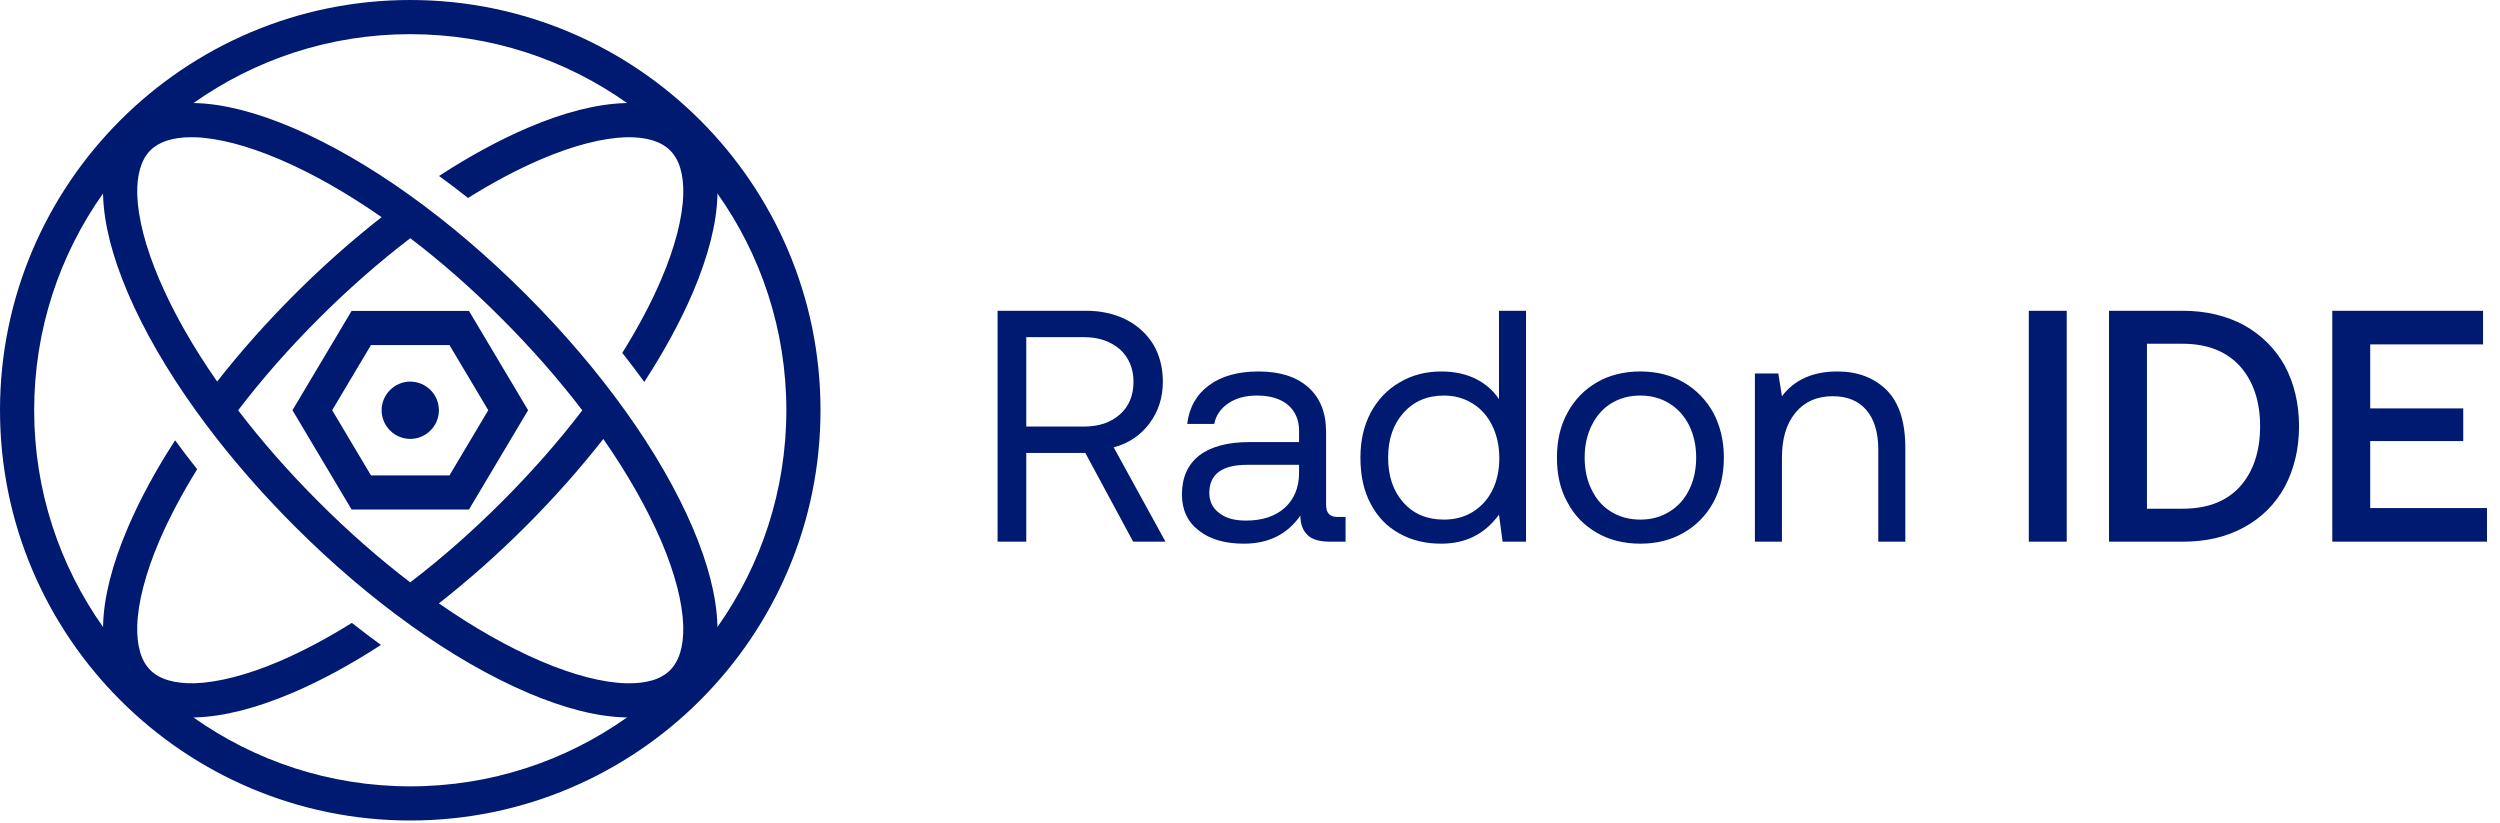
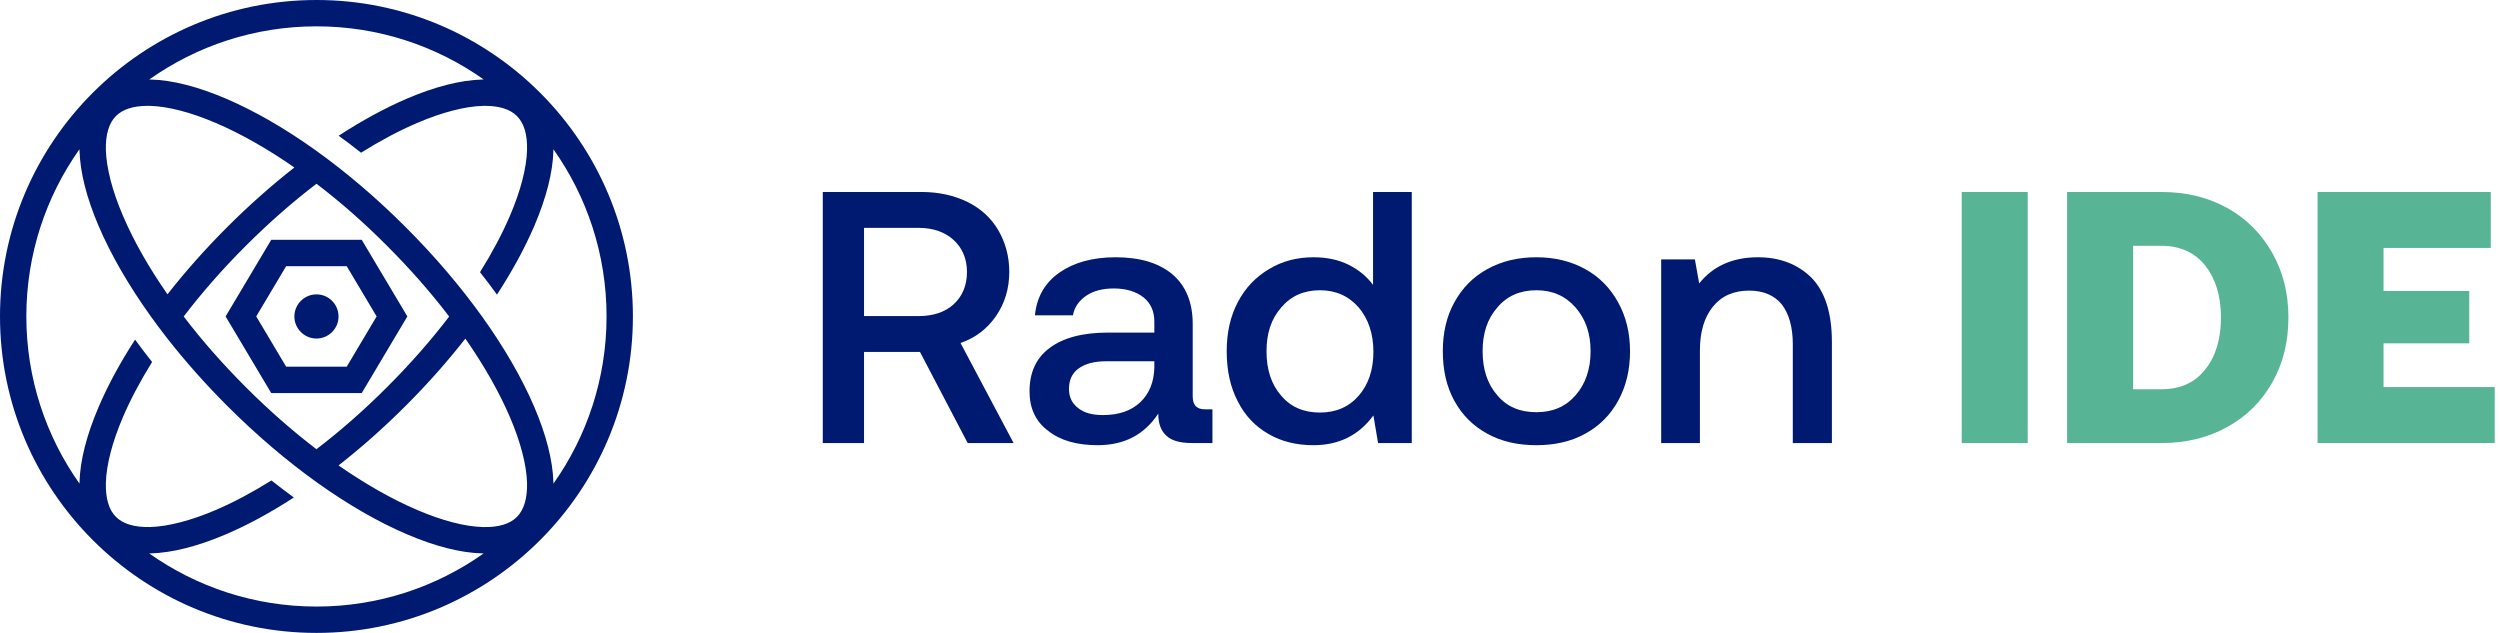
- <svg xmlns="http://www.w3.org/2000/svg" width="970" height="319" viewBox="0 0 970 319" fill="none">
-   <path d="M170.293 159.191C170.293 165.293 165.293 170.293 159.191 170.293C153.089 170.293 148.064 165.293 148.064 159.191C148.064 153.089 153.063 148.064 159.191 148.064C165.319 148.064 170.293 153.063 170.293 159.191ZM318.357 159.165C318.357 246.953 246.953 318.357 159.191 318.357C71.43 318.357 0 246.953 0 159.165C0 71.378 71.404 0 159.191 0C246.978 0 318.357 71.404 318.357 159.165ZM53.252 75.455C53.534 84.582 56.482 96.017 61.815 108.452C67.225 121.169 74.865 134.552 84.249 148.038C93.222 136.578 103.299 125.22 114.246 114.272C125.194 103.324 136.603 93.222 148.064 84.249C134.578 74.865 121.194 67.251 108.452 61.815C95.915 56.457 84.505 53.508 75.429 53.252H74.173C67.045 53.252 61.738 54.969 58.328 58.354C54.79 61.918 53.072 67.686 53.252 75.455ZM265.105 242.902C264.823 233.774 261.874 222.365 256.541 209.905C251.08 197.188 243.466 183.804 234.082 170.318C225.108 181.779 215.032 193.162 204.085 204.11C193.111 215.084 181.753 225.134 170.293 234.108C183.779 243.491 197.162 251.106 209.905 256.541C222.416 261.9 233.851 264.874 242.927 265.105C250.696 265.31 256.413 263.618 260.003 260.028C263.567 256.439 265.284 250.67 265.105 242.902ZM225.929 159.217C216.776 147.192 206.264 135.219 194.701 123.656C183.189 112.093 171.216 101.581 159.191 92.428C147.167 101.606 135.168 112.118 123.63 123.656C112.067 135.193 101.581 147.167 92.402 159.191C101.555 171.216 112.067 183.163 123.63 194.726C135.168 206.289 147.141 216.776 159.165 225.954C171.19 216.776 183.163 206.264 194.701 194.726C206.238 183.189 216.75 171.241 225.929 159.217ZM243.286 278.36C243.055 278.386 242.799 278.36 242.568 278.36C231.672 278.078 218.929 274.848 204.674 268.746C175.574 256.311 143.449 233.338 114.246 204.11C103.299 193.162 93.222 181.779 84.249 170.344C81.352 166.626 78.557 162.909 75.891 159.191C64.815 143.731 55.867 128.322 49.611 113.682C43.56 99.53 40.33 86.787 39.996 75.814C39.996 75.557 39.996 75.327 39.971 75.07C23.152 98.837 13.255 127.861 13.255 159.165C13.255 190.47 23.152 219.493 39.996 243.286V242.594C40.279 231.698 43.509 218.955 49.611 204.7C54.303 193.726 60.482 182.343 67.943 170.831C70.66 174.574 73.532 178.318 76.506 182.061C70.635 191.547 65.661 200.88 61.789 209.905C56.457 222.442 53.483 233.851 53.252 242.927C53.072 250.696 54.764 256.465 58.328 260.003C61.918 263.567 67.661 265.259 75.455 265.105C84.582 264.823 95.992 261.874 108.452 256.567C117.528 252.67 126.963 247.645 136.526 241.671C140.295 244.645 144.039 247.491 147.807 250.234C136.193 257.772 124.707 264.028 113.657 268.746C99.504 274.796 86.762 278.027 75.814 278.36C75.557 278.386 75.301 278.386 75.07 278.386C98.863 295.205 127.886 305.101 159.191 305.101C190.496 305.101 219.519 295.205 243.286 278.36ZM278.36 242.568V243.286C295.205 219.493 305.101 190.47 305.101 159.165C305.101 127.861 295.205 98.837 278.36 75.07C278.386 75.301 278.36 75.557 278.36 75.788C278.078 86.685 274.822 99.427 268.746 113.682C263.951 124.835 257.618 136.449 249.978 148.192C247.26 144.423 244.414 140.654 241.44 136.911C247.491 127.245 252.593 117.682 256.541 108.452C261.9 95.94 264.848 84.505 265.105 75.429C265.31 67.686 263.592 61.943 260.003 58.354C256.439 54.79 250.721 53.098 242.902 53.252C233.774 53.534 222.339 56.482 209.905 61.815C200.726 65.738 191.24 70.789 181.599 76.814C177.856 73.84 174.113 70.994 170.344 68.276C182.01 60.687 193.573 54.38 204.674 49.611C218.827 43.56 231.569 40.33 242.543 39.996C242.799 39.996 243.055 39.996 243.286 39.971C219.519 23.152 190.496 13.255 159.191 13.255C127.886 13.255 98.863 23.152 75.07 39.996C75.301 39.971 75.557 39.996 75.788 39.996C86.659 40.279 99.401 43.535 113.657 49.611C142.782 62.071 174.882 85.044 204.085 114.272C233.338 143.526 256.311 175.626 268.746 204.7C274.796 218.852 278.027 231.595 278.36 242.568ZM204.905 159.165L181.958 120.63H136.424L113.477 159.165L136.424 197.701H181.958L204.905 159.165ZM128.886 159.165L143.936 133.886H174.395L189.445 159.165L174.395 184.445H143.936L128.886 159.165Z" fill="#001A72" />
-   <path d="M421.364 120.578C427.252 120.578 432.372 121.73 436.98 124.034C441.46 126.338 444.916 129.538 447.476 133.634C449.908 137.73 451.188 142.594 451.188 148.098C451.188 154.37 449.396 159.746 445.94 164.354C442.484 168.962 437.876 172.034 432.116 173.57L452.212 210.178H439.668L421.108 175.746H398.196V210.178H387.06V120.578H421.364ZM398.196 165.506H420.468C426.356 165.506 430.964 163.97 434.548 160.77C438.004 157.698 439.796 153.474 439.796 148.098C439.796 142.978 438.004 138.754 434.548 135.554C430.964 132.482 426.356 130.818 420.596 130.818H398.196V165.506ZM522.08 200.578V210.178H516.32C512.096 210.178 509.152 209.41 507.36 207.618C505.568 205.954 504.544 203.394 504.544 200.066C499.424 207.362 492.128 210.946 482.656 210.946C475.36 210.946 469.472 209.282 465.12 205.826C460.768 202.498 458.592 197.762 458.592 191.874C458.592 185.346 460.768 180.354 465.248 176.77C469.728 173.314 476.256 171.522 484.832 171.522H504.032V167.042C504.032 162.818 502.496 159.49 499.68 157.058C496.864 154.754 492.896 153.474 487.776 153.474C483.168 153.474 479.456 154.498 476.512 156.546C473.568 158.594 471.776 161.154 471.136 164.482H460.64C461.408 158.082 464.224 153.09 469.088 149.506C473.952 145.922 480.352 144.13 488.288 144.13C496.608 144.13 503.008 146.178 507.616 150.274C512.224 154.37 514.528 160.13 514.528 167.682V195.842C514.528 199.042 515.936 200.578 518.88 200.578H522.08ZM504.032 180.354H483.808C474.08 180.354 469.216 184.066 469.216 191.234C469.216 194.562 470.496 197.122 473.056 199.042C475.616 201.09 479.072 201.986 483.424 201.986C489.824 201.986 494.816 200.322 498.528 196.994C502.112 193.666 504.032 189.186 504.032 183.554V180.354ZM592.101 120.578V210.178H583.013L581.605 199.682C576.101 207.234 568.677 210.946 559.205 210.946C553.061 210.946 547.685 209.666 542.949 206.978C538.213 204.418 534.501 200.578 531.813 195.458C529.125 190.466 527.845 184.45 527.845 177.538C527.845 171.01 529.125 165.25 531.813 160.13C534.501 155.138 538.213 151.17 543.077 148.354C547.813 145.538 553.189 144.13 559.205 144.13C564.453 144.13 568.933 145.154 572.773 147.074C576.485 148.994 579.429 151.554 581.605 154.882V120.578H592.101ZM571.365 198.658C574.693 196.61 577.253 193.794 579.045 190.21C580.837 186.626 581.733 182.402 581.733 177.794C581.733 173.186 580.837 168.962 579.045 165.25C577.253 161.538 574.693 158.594 571.365 156.546C568.037 154.498 564.325 153.474 560.229 153.474C553.701 153.474 548.453 155.778 544.485 160.258C540.517 164.738 538.597 170.498 538.597 177.538C538.597 184.706 540.517 190.466 544.485 194.946C548.453 199.426 553.701 201.602 560.229 201.602C564.325 201.602 568.037 200.706 571.365 198.658ZM619.583 206.722C614.719 203.906 610.879 200.066 608.191 194.946C605.375 189.954 604.095 184.194 604.095 177.538C604.095 171.01 605.375 165.25 608.191 160.13C610.879 155.138 614.719 151.17 619.583 148.354C624.447 145.538 630.079 144.13 636.479 144.13C642.751 144.13 648.383 145.538 653.247 148.354C658.111 151.17 661.951 155.138 664.767 160.13C667.455 165.25 668.863 171.01 668.863 177.538C668.863 184.194 667.455 189.954 664.767 194.946C661.951 200.066 658.111 203.906 653.247 206.722C648.383 209.538 642.751 210.946 636.479 210.946C630.079 210.946 624.447 209.538 619.583 206.722ZM647.743 198.53C651.071 196.482 653.631 193.666 655.423 189.954C657.215 186.37 658.111 182.146 658.111 177.538C658.111 172.93 657.215 168.834 655.423 165.122C653.631 161.538 651.071 158.594 647.743 156.546C644.415 154.498 640.703 153.474 636.479 153.474C632.127 153.474 628.415 154.498 625.087 156.546C621.759 158.594 619.327 161.538 617.535 165.122C615.743 168.834 614.847 172.93 614.847 177.538C614.847 182.146 615.743 186.37 617.535 189.954C619.327 193.666 621.759 196.482 625.087 198.53C628.415 200.578 632.127 201.602 636.479 201.602C640.703 201.602 644.415 200.578 647.743 198.53ZM731.971 151.298C736.835 156.162 739.267 163.586 739.267 173.826V210.178H728.771V174.466C728.771 167.81 727.235 162.69 724.163 159.106C721.091 155.522 716.739 153.73 711.107 153.73C704.963 153.73 700.099 155.906 696.643 160.13C693.059 164.482 691.395 170.242 691.395 177.538V210.178H680.899V144.898H689.987L691.395 153.73C696.259 147.33 703.427 144.13 712.899 144.13C720.835 144.13 727.107 146.562 731.971 151.298ZM787.173 120.578H801.893V210.178H787.173V120.578ZM818.298 120.578H846.842C855.93 120.578 863.866 122.498 870.778 126.21C877.562 130.05 882.81 135.298 886.522 141.954C890.106 148.738 892.026 156.546 892.026 165.378C892.026 174.21 890.106 182.018 886.522 188.802C882.81 195.586 877.562 200.834 870.778 204.546C863.866 208.386 855.93 210.178 846.842 210.178H818.298V120.578ZM846.842 197.378C856.442 197.378 863.866 194.562 869.114 188.802C874.234 183.042 876.922 175.234 876.922 165.378C876.922 155.65 874.234 147.842 869.114 142.082C863.866 136.322 856.442 133.378 846.842 133.378H833.018V197.378H846.842ZM904.923 120.578H963.419V133.634H919.643V158.466H955.739V171.138H919.643V197.122H964.955V210.178H904.923V120.578Z" fill="#001A72" />
+ <svg xmlns="http://www.w3.org/2000/svg" width="158" height="40" viewBox="0 0 158 40" fill="none">
+   <path d="M21.396 20.002C21.396 20.768 20.768 21.396 20.002 21.396C19.235 21.396 18.604 20.768 18.604 20.002C18.604 19.235 19.232 18.604 20.002 18.604C20.771 18.604 21.396 19.232 21.396 20.002ZM40 19.998C40 31.028 31.028 40 20.002 40C8.975 40 0 31.028 0 19.998C0 8.968 8.972 0 20.002 0C31.032 0 40 8.972 40 19.998ZM6.691 9.481C6.726 10.627 7.097 12.064 7.767 13.627C8.446 15.224 9.406 16.906 10.585 18.6C11.713 17.16 12.979 15.733 14.354 14.358C15.73 12.982 17.164 11.713 18.604 10.585C16.909 9.406 15.227 8.45 13.627 7.767C12.051 7.093 10.618 6.723 9.477 6.691H9.319C8.424 6.691 7.757 6.907 7.329 7.332C6.884 7.78 6.668 8.504 6.691 9.481ZM33.309 30.519C33.274 29.373 32.903 27.939 32.233 26.373C31.547 24.776 30.59 23.094 29.411 21.4C28.284 22.84 27.018 24.27 25.642 25.645C24.264 27.024 22.836 28.287 21.396 29.415C23.091 30.593 24.773 31.55 26.373 32.233C27.946 32.907 29.382 33.28 30.523 33.309C31.499 33.335 32.217 33.122 32.668 32.671C33.116 32.22 33.332 31.495 33.309 30.519ZM28.387 20.005C27.237 18.494 25.916 16.99 24.463 15.537C23.017 14.084 21.512 12.763 20.002 11.613C18.491 12.766 16.983 14.087 15.534 15.537C14.081 16.986 12.763 18.491 11.61 20.002C12.76 21.512 14.081 23.014 15.534 24.466C16.983 25.919 18.488 27.237 19.998 28.39C21.509 27.237 23.014 25.916 24.463 24.466C25.913 23.017 27.234 21.516 28.387 20.005ZM30.568 34.975C30.539 34.978 30.507 34.975 30.478 34.975C29.108 34.939 27.507 34.533 25.716 33.767C22.06 32.204 18.024 29.318 14.354 25.645C12.979 24.27 11.713 22.84 10.585 21.403C10.222 20.936 9.87 20.469 9.535 20.002C8.144 18.059 7.019 16.123 6.233 14.284C5.473 12.505 5.067 10.904 5.025 9.526C5.025 9.493 5.025 9.464 5.022 9.432C2.909 12.418 1.665 16.065 1.665 19.998C1.665 23.932 2.909 27.578 5.025 30.568V30.481C5.061 29.112 5.467 27.511 6.233 25.72C6.823 24.341 7.599 22.91 8.537 21.464C8.878 21.934 9.239 22.405 9.613 22.875C8.875 24.067 8.25 25.24 7.764 26.373C7.093 27.949 6.72 29.382 6.691 30.523C6.668 31.499 6.881 32.224 7.329 32.668C7.78 33.116 8.501 33.328 9.481 33.309C10.627 33.274 12.061 32.903 13.627 32.236C14.767 31.747 15.952 31.115 17.154 30.365C17.627 30.738 18.098 31.096 18.571 31.441C17.112 32.388 15.669 33.174 14.28 33.767C12.502 34.527 10.901 34.933 9.526 34.975C9.493 34.978 9.461 34.978 9.432 34.978C12.422 37.091 16.068 38.334 20.002 38.334C23.935 38.334 27.581 37.091 30.568 34.975ZM34.975 30.478V30.568C37.091 27.578 38.334 23.932 38.334 19.998C38.334 16.065 37.091 12.418 34.975 9.432C34.978 9.461 34.975 9.493 34.975 9.522C34.939 10.892 34.53 12.492 33.767 14.284C33.164 15.685 32.368 17.144 31.409 18.62C31.067 18.146 30.709 17.672 30.336 17.202C31.096 15.988 31.737 14.786 32.233 13.627C32.907 12.054 33.277 10.618 33.309 9.477C33.335 8.504 33.119 7.783 32.668 7.332C32.22 6.884 31.502 6.671 30.519 6.691C29.373 6.726 27.936 7.097 26.373 7.767C25.22 8.26 24.028 8.894 22.817 9.651C22.347 9.278 21.877 8.92 21.403 8.579C22.869 7.625 24.322 6.833 25.716 6.233C27.495 5.473 29.096 5.067 30.474 5.025C30.507 5.025 30.539 5.025 30.568 5.022C27.581 2.909 23.935 1.665 20.002 1.665C16.068 1.665 12.422 2.909 9.432 5.025C9.461 5.022 9.493 5.025 9.522 5.025C10.888 5.061 12.489 5.47 14.28 6.233C17.94 7.799 21.973 10.685 25.642 14.358C29.318 18.033 32.204 22.067 33.767 25.72C34.527 27.498 34.933 29.099 34.975 30.478ZM25.745 19.998L22.862 15.157H17.141L14.258 19.998L17.141 24.84H22.862L25.745 19.998ZM16.194 19.998L18.085 16.822H21.912L23.803 19.998L21.912 23.175H18.085L16.194 19.998Z" fill="#001A72" />
+   <path d="M58.256 12.133C59.344 12.133 60.319 12.36 61.157 12.768C61.973 13.176 62.631 13.765 63.084 14.536C63.537 15.307 63.787 16.191 63.787 17.188C63.787 18.253 63.492 19.183 62.948 19.976C62.381 20.792 61.633 21.359 60.704 21.676L64.059 28H61.157L58.143 22.243H54.607V28H52V12.133H58.256ZM54.607 19.976H58.052C58.981 19.976 59.729 19.727 60.273 19.228C60.817 18.729 61.112 18.049 61.112 17.188C61.112 16.349 60.817 15.669 60.273 15.171C59.729 14.672 58.981 14.4 58.052 14.4H54.607V19.976Z" fill="#001A72" />
+   <path d="M76.626 25.869V28H75.334C74.563 28 74.019 27.841 73.702 27.524C73.362 27.207 73.203 26.753 73.203 26.141C72.319 27.479 71.05 28.136 69.372 28.136C68.058 28.136 67.015 27.841 66.244 27.229C65.451 26.64 65.066 25.801 65.066 24.736C65.066 23.557 65.474 22.628 66.335 21.993C67.174 21.359 68.398 21.019 70.03 21.019H72.954V20.316C72.954 19.681 72.727 19.16 72.274 18.797C71.82 18.435 71.186 18.231 70.392 18.231C69.667 18.231 69.078 18.389 68.624 18.707C68.171 19.024 67.899 19.432 67.808 19.931H65.406C65.519 18.775 66.04 17.868 66.947 17.233C67.854 16.599 69.032 16.259 70.506 16.259C72.047 16.259 73.248 16.621 74.11 17.347C74.948 18.072 75.379 19.115 75.379 20.475V25.053C75.379 25.597 75.628 25.869 76.15 25.869H76.626ZM72.954 22.832H69.916C69.146 22.832 68.579 22.991 68.171 23.285C67.763 23.58 67.559 24.011 67.559 24.577C67.559 25.076 67.74 25.484 68.126 25.779C68.511 26.096 69.032 26.232 69.712 26.232C70.71 26.232 71.503 25.96 72.07 25.416C72.636 24.872 72.931 24.147 72.954 23.24V22.832Z" fill="#001A72" />
+   <path d="M89.224 12.133V28H87.094L86.799 26.255C85.87 27.524 84.6 28.136 83.014 28.136C81.948 28.136 80.996 27.909 80.18 27.433C79.342 26.957 78.684 26.277 78.231 25.371C77.755 24.464 77.528 23.421 77.528 22.197C77.528 21.019 77.755 19.999 78.231 19.092C78.707 18.185 79.364 17.505 80.203 17.007C81.019 16.508 81.971 16.259 83.014 16.259C83.852 16.259 84.6 16.417 85.235 16.735C85.87 17.052 86.368 17.46 86.776 18.004V12.133H89.224ZM85.87 25.008C86.482 24.305 86.799 23.376 86.799 22.243C86.799 21.087 86.482 20.157 85.87 19.432C85.235 18.707 84.419 18.344 83.422 18.344C82.402 18.344 81.586 18.707 80.974 19.432C80.339 20.157 80.044 21.064 80.044 22.197C80.044 23.353 80.339 24.283 80.974 25.008C81.586 25.733 82.402 26.073 83.422 26.073C84.419 26.073 85.235 25.733 85.87 25.008Z" fill="#001A72" />
+   <path d="M93.997 27.411C93.09 26.912 92.41 26.232 91.911 25.325C91.413 24.419 91.186 23.376 91.186 22.197C91.186 21.041 91.413 20.021 91.911 19.115C92.41 18.208 93.09 17.505 93.997 17.007C94.903 16.508 95.923 16.259 97.102 16.259C98.258 16.259 99.278 16.508 100.185 17.007C101.091 17.505 101.771 18.208 102.27 19.115C102.769 20.021 103.018 21.041 103.018 22.197C103.018 23.376 102.769 24.419 102.27 25.325C101.771 26.232 101.091 26.912 100.185 27.411C99.278 27.909 98.258 28.136 97.102 28.136C95.923 28.136 94.903 27.909 93.997 27.411ZM99.573 24.985C100.207 24.26 100.525 23.331 100.525 22.197C100.525 21.064 100.207 20.157 99.573 19.432C98.938 18.707 98.122 18.344 97.102 18.344C96.059 18.344 95.243 18.707 94.631 19.432C93.997 20.157 93.702 21.064 93.702 22.197C93.702 23.331 93.997 24.26 94.631 24.985C95.243 25.711 96.059 26.051 97.102 26.051C98.122 26.051 98.938 25.711 99.573 24.985Z" fill="#001A72" />
+   <path d="M114.461 17.528C115.322 18.389 115.776 19.749 115.776 21.608V28H113.305V21.744C113.305 20.656 113.056 19.817 112.602 19.228C112.126 18.661 111.446 18.367 110.54 18.367C109.565 18.367 108.794 18.707 108.25 19.387C107.706 20.067 107.434 20.973 107.434 22.152V28H104.986V16.395H107.117L107.389 17.913C108.25 16.825 109.497 16.259 111.106 16.259C112.466 16.259 113.6 16.689 114.461 17.528Z" fill="#001A72" />
+   <path d="M123.98 12.133H128.15V28H123.98V12.133Z" fill="#57B495" />
+   <path d="M130.642 12.133H136.604C138.168 12.133 139.55 12.473 140.774 13.153C141.998 13.833 142.928 14.785 143.608 15.987C144.288 17.188 144.628 18.548 144.628 20.067C144.628 21.608 144.288 22.968 143.608 24.169C142.928 25.371 141.998 26.3 140.774 26.98C139.55 27.66 138.168 28 136.604 28H130.642V12.133ZM136.604 24.6C137.782 24.6 138.712 24.192 139.369 23.353C140.026 22.537 140.366 21.427 140.366 20.067C140.366 18.707 140.026 17.619 139.369 16.78C138.712 15.964 137.782 15.533 136.604 15.533H134.813V24.6H136.604Z" fill="#57B495" />
+   <path d="M146.469 12.133H157.417V15.669H150.64V18.389H156.057V21.699H150.64V24.464H157.667V28H146.469V12.133Z" fill="#57B495" />
</svg>
